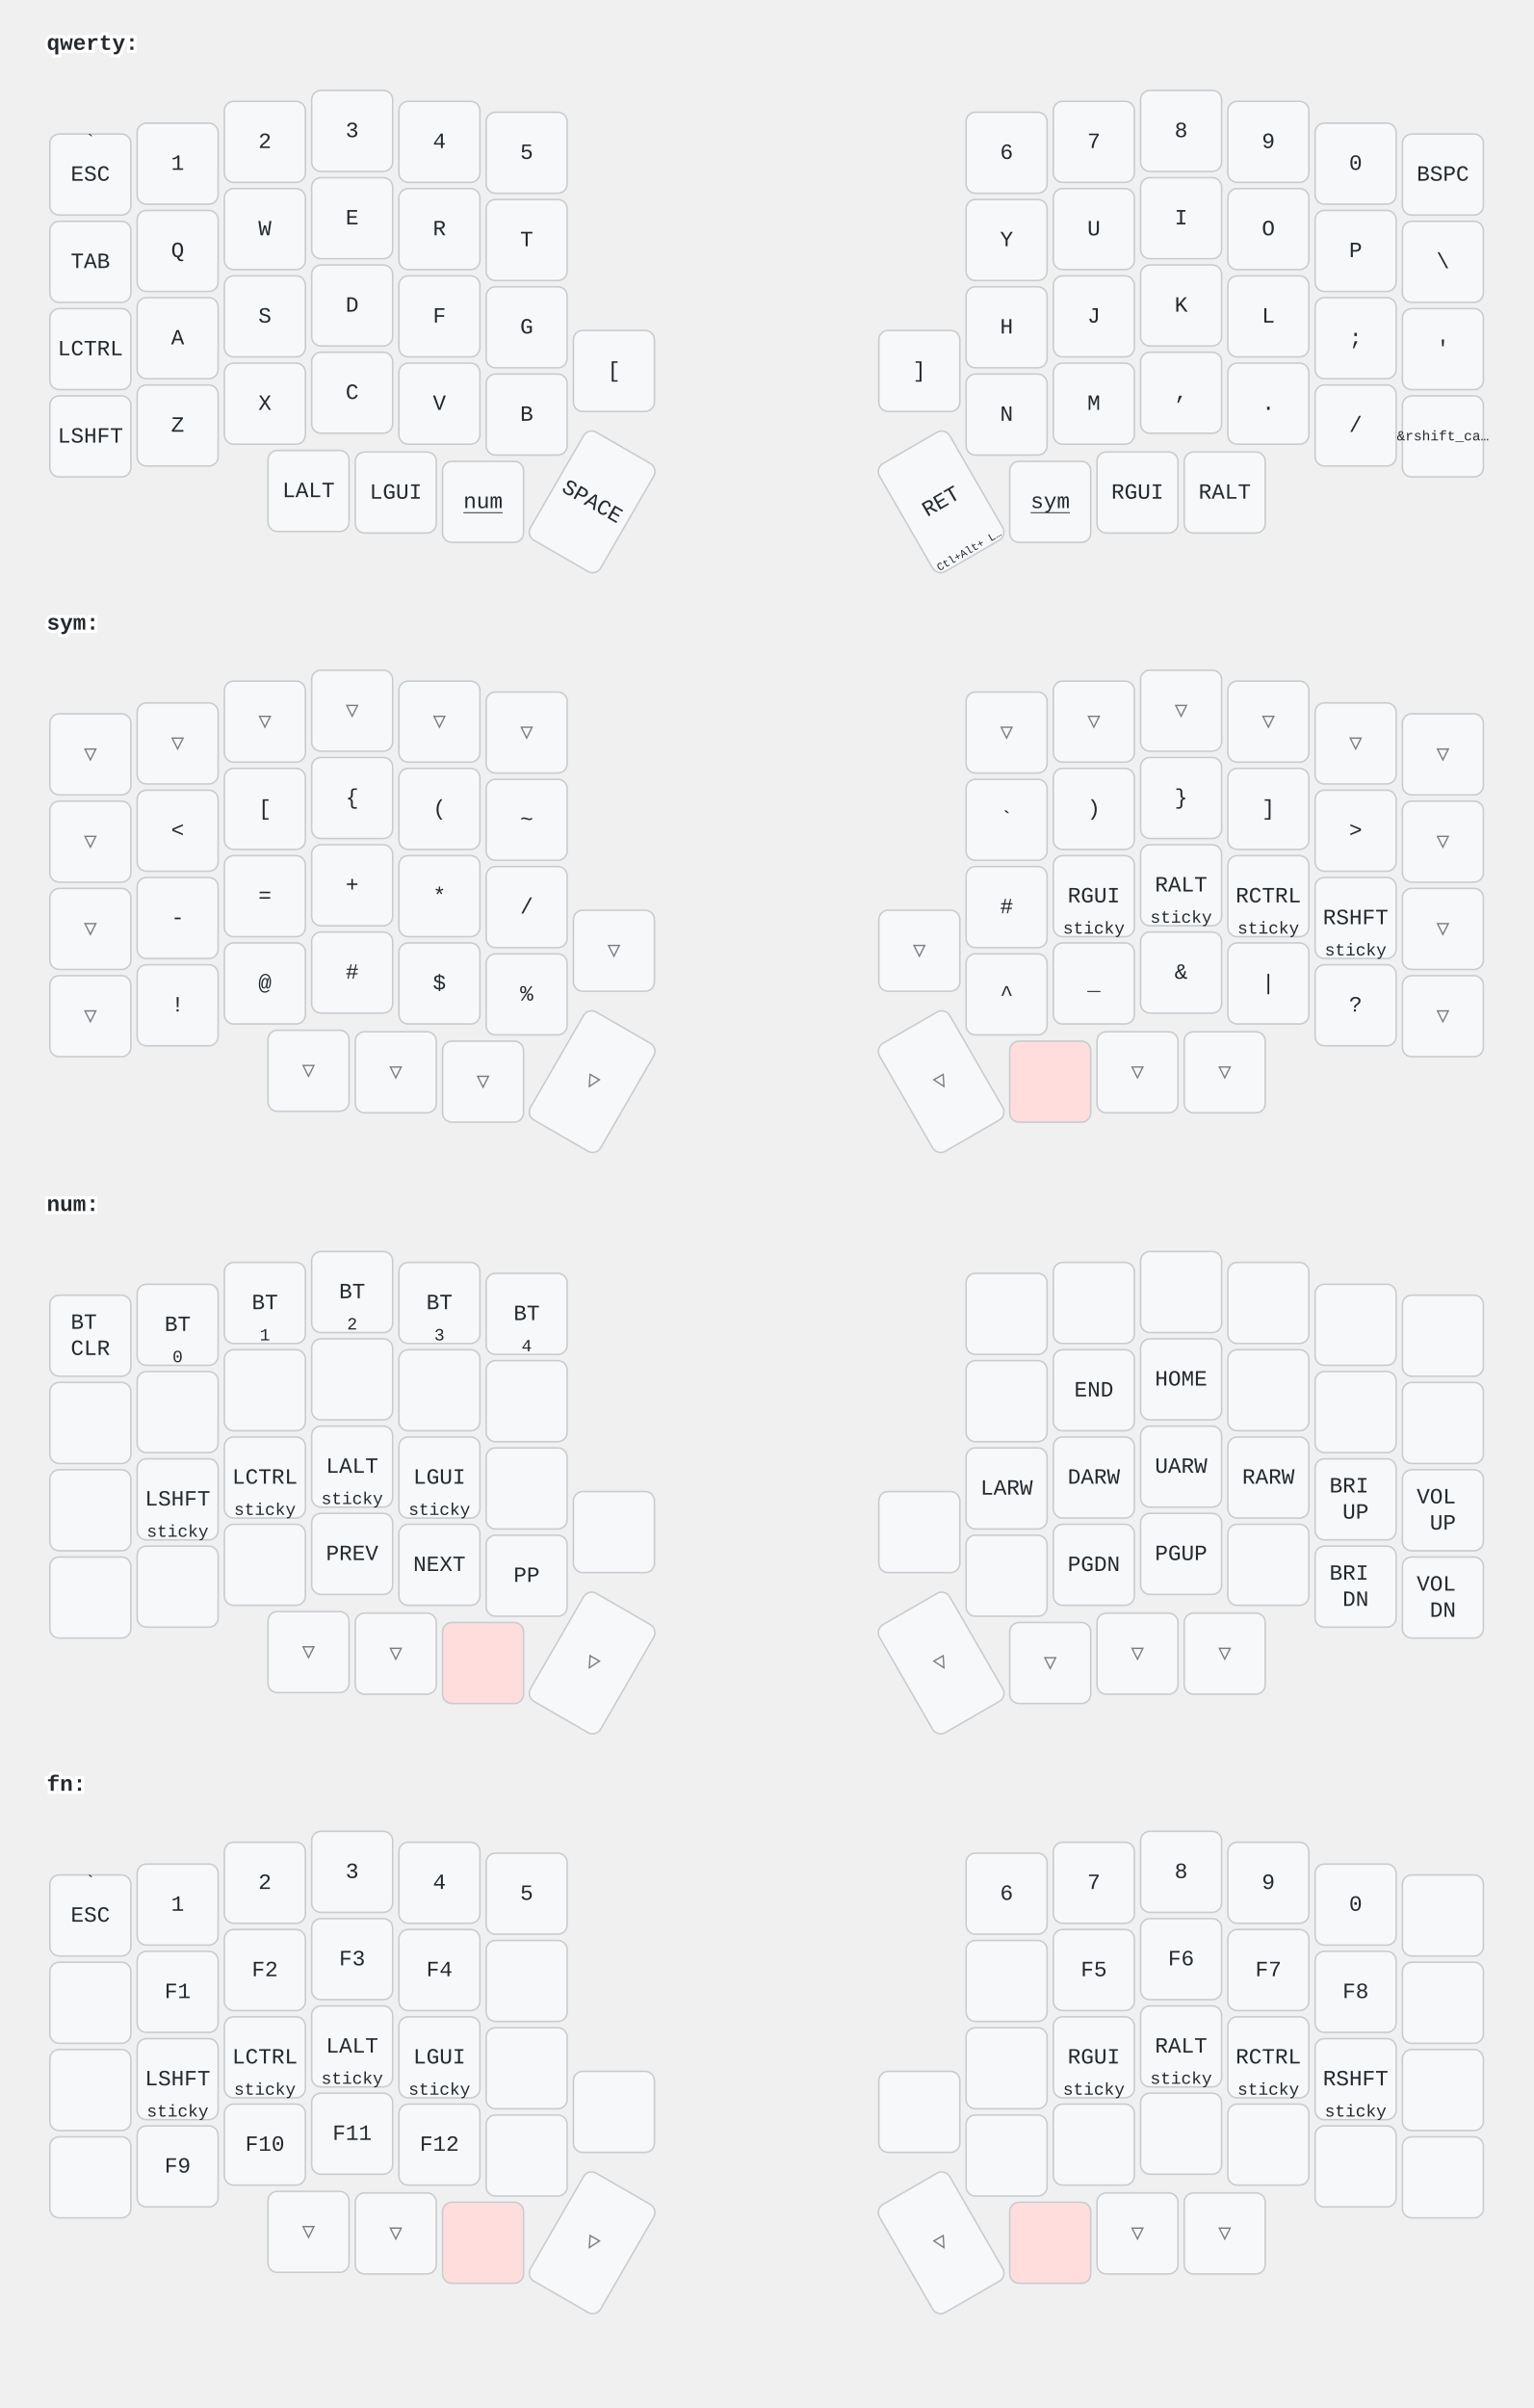
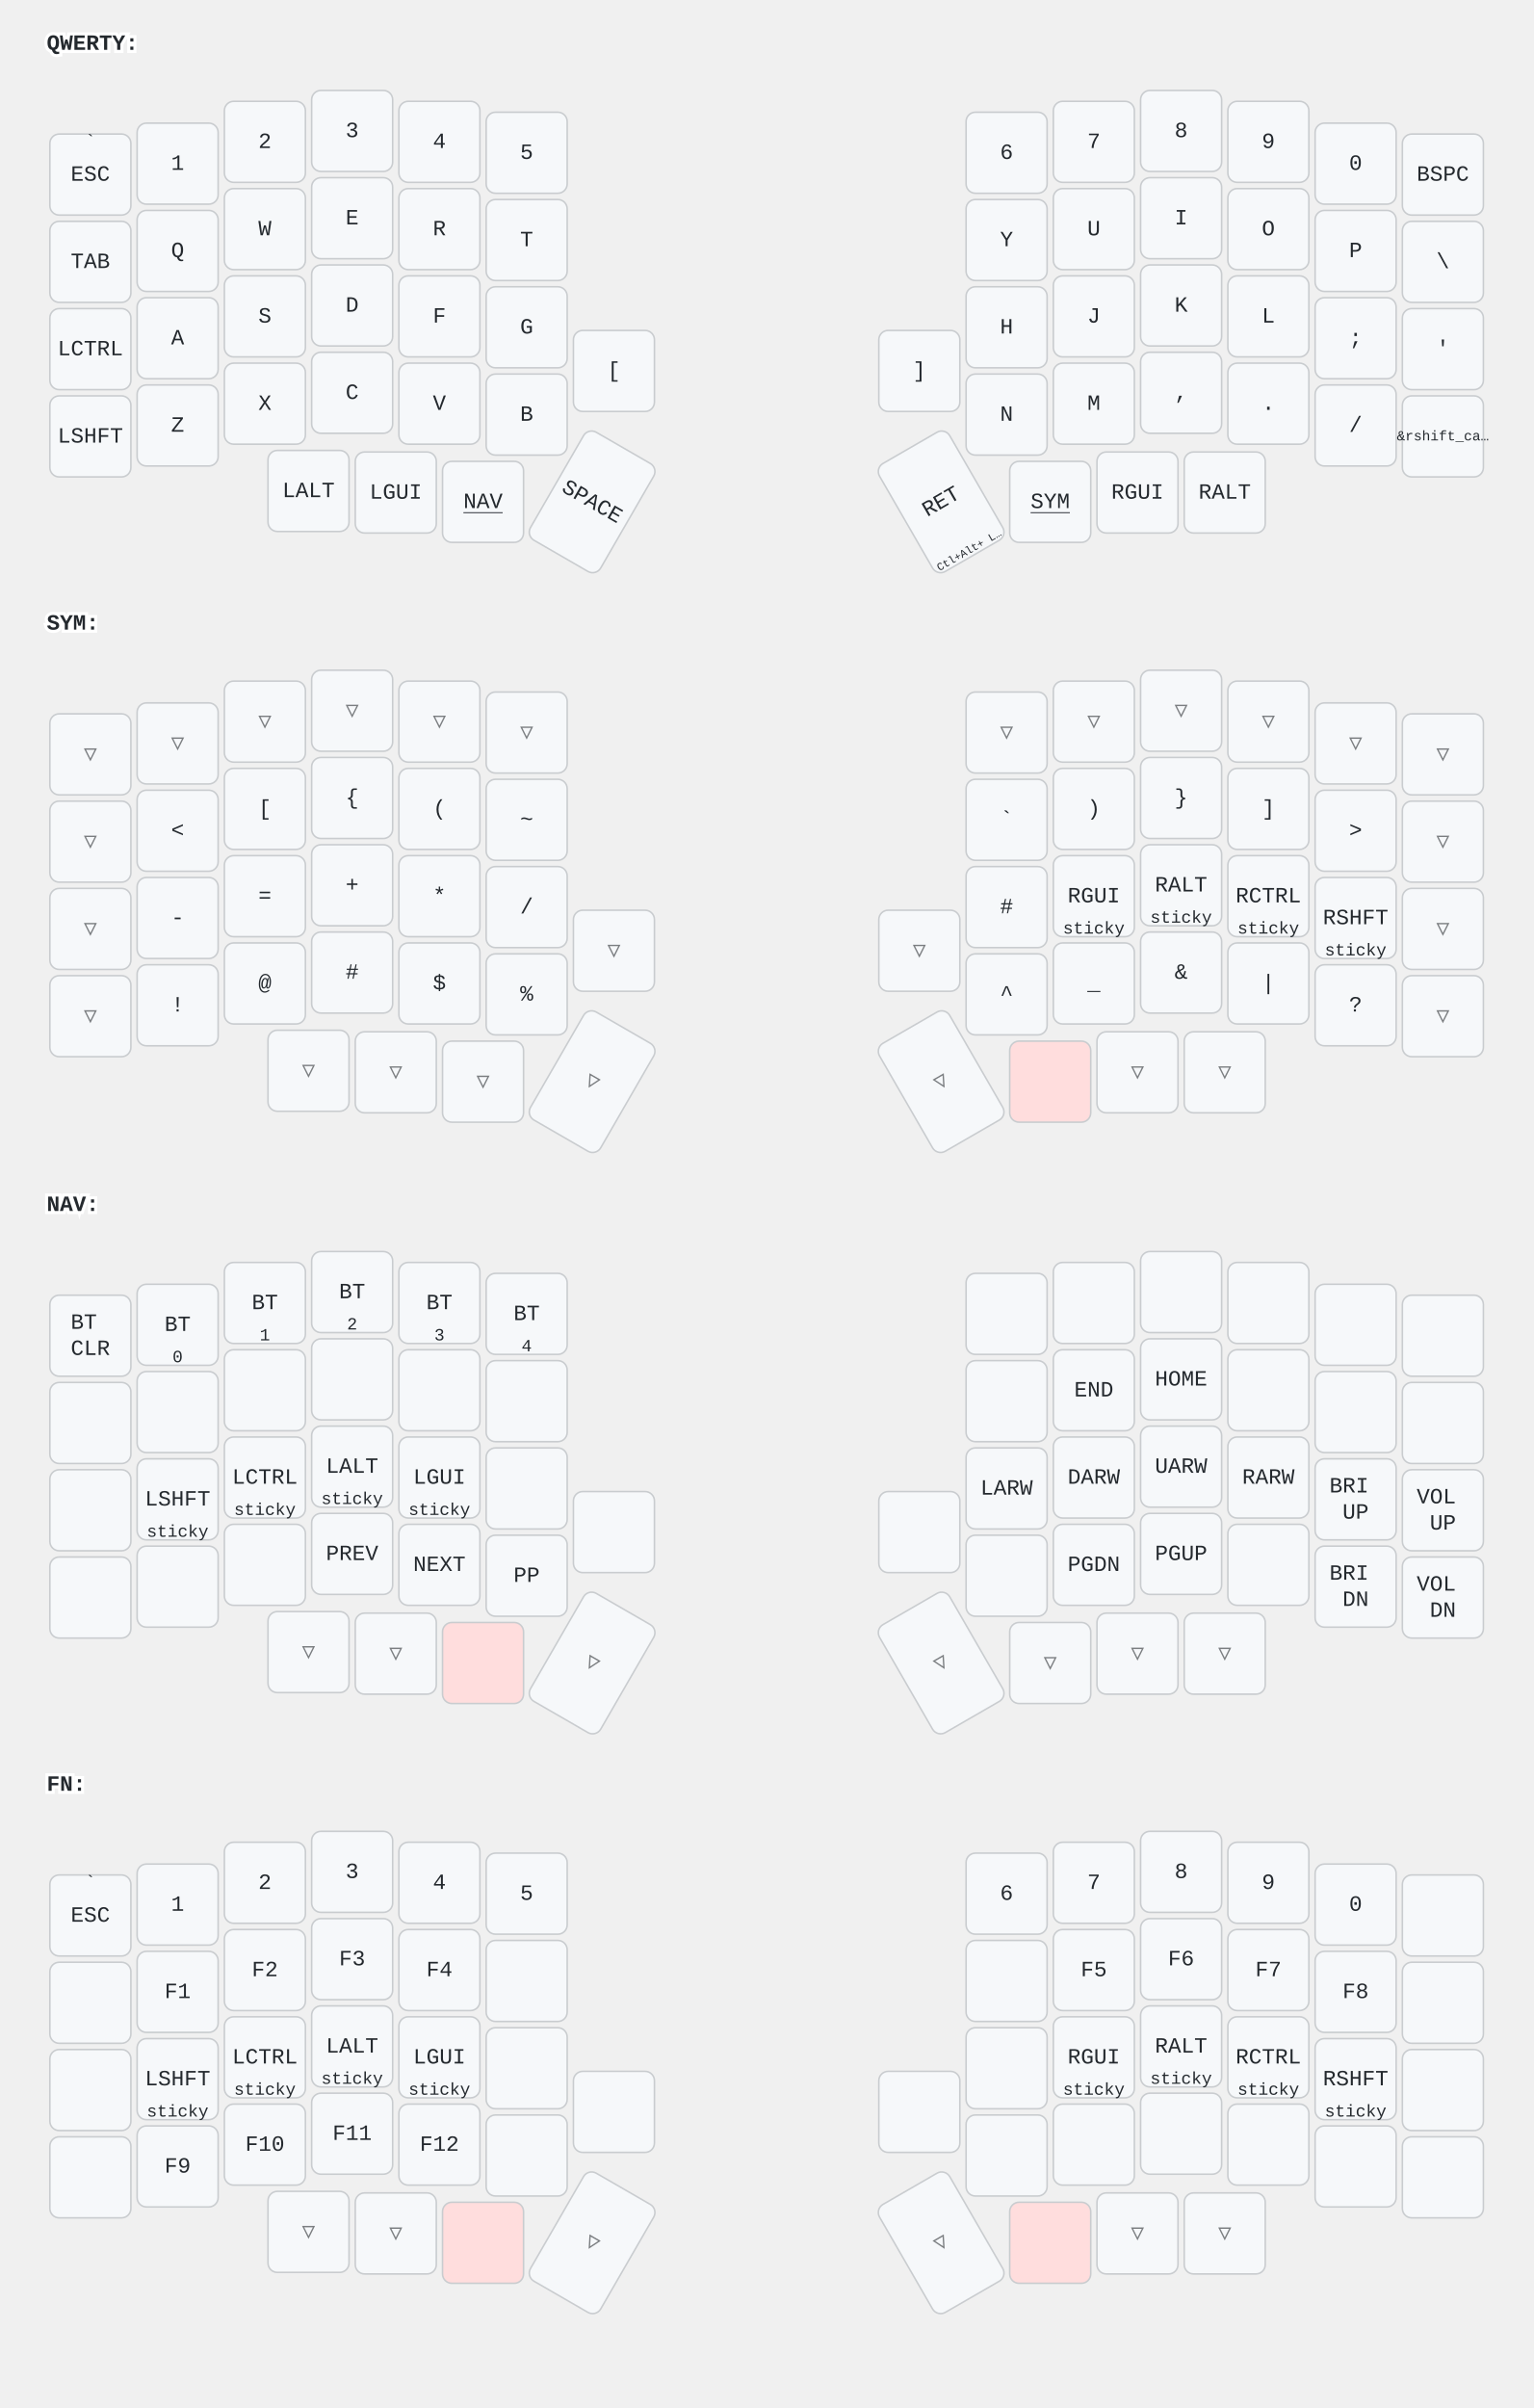
<svg xmlns="http://www.w3.org/2000/svg" width="984" height="1545" viewBox="0 0 984 1545" class="keymap">
  <style>/* inherit to force styles through use tags */
svg path {
    fill: inherit;
}

/* font and background color specifications */
svg.keymap {
    font-family: SFMono-Regular,Consolas,Liberation Mono,Menlo,monospace;
    font-size: 14px;
    font-kerning: normal;
    text-rendering: optimizeLegibility;
    fill: #24292e;
}

/* default key styling */
rect.key {
    fill: #f6f8fa;
}

rect.key, rect.combo {
    stroke: #c9cccf;
    stroke-width: 1;
}

/* default key side styling, only used is draw_key_sides is set */
rect.side {
    filter: brightness(90%);
}

/* color accent for combo boxes */
rect.combo, rect.combo-separate {
    fill: #cdf;
}

/* color accent for held keys */
rect.held, rect.combo.held {
    fill: #fdd;
}

/* color accent for ghost (optional) keys */
rect.ghost, rect.combo.ghost {
    stroke-dasharray: 4, 4;
    stroke-width: 2;
}

text {
    text-anchor: middle;
    dominant-baseline: middle;
}

/* styling for layer labels */
text.label {
    font-weight: bold;
    text-anchor: start;
    stroke: white;
    stroke-width: 4;
    paint-order: stroke;
}

/* styling for optional footer */
text.footer {
    text-anchor: end;
    dominant-baseline: auto;
    stroke: white;
    stroke-width: 4;
    paint-order: stroke;
}

/* styling for combo tap, and key hold/shifted label text */
text.combo, text.hold, text.shifted {
    font-size: 11px;
}

text.hold {
    text-anchor: middle;
    dominant-baseline: auto;
}

text.shifted {
    text-anchor: middle;
    dominant-baseline: hanging;
}

text.layer-activator {
    text-decoration: underline;
}

/* styling for hold/shifted label text in combo box */
text.combo.hold, text.combo.shifted {
    font-size: 8px;
}

/* lighter symbol for transparent keys */
text.trans {
    fill: #7b7e81;
}

/* styling for combo dendrons */
path.combo {
    stroke-width: 1;
    stroke: gray;
    fill: none;
}

/* Start Tabler Icons Cleanup */
/* cannot use height/width with glyphs */
.icon-tabler &gt; path {
    fill: inherit;
    stroke: inherit;
    stroke-width: 2;
}
/* hide tabler's default box */
.icon-tabler &gt; path[stroke="none"][fill="none"] {
    visibility: hidden;
}
/* End Tabler Icons Cleanup */
</style>
-   <g transform="translate(30, 0)" class="layer-qwerty">
-     <text x="0" y="28" class="label" id="qwerty">qwerty:</text>
+   <g transform="translate(30, 0)" class="layer-QWERTY">
+     <text x="0" y="28" class="label" id="QWERTY">QWERTY:</text>
    <g transform="translate(0, 56)">
      <g transform="translate(28, 56)" class="key keypos-0">
        <rect rx="6" ry="6" x="-26" y="-26" width="52" height="52" class="key" />
        <text x="0" y="0" class="key tap">ESC</text>
        <text x="0" y="-24" class="key shifted">`</text>
      </g>
      <g transform="translate(84, 49)" class="key keypos-1">
        <rect rx="6" ry="6" x="-26" y="-26" width="52" height="52" class="key" />
        <text x="0" y="0" class="key tap">1</text>
      </g>
      <g transform="translate(140, 35)" class="key keypos-2">
        <rect rx="6" ry="6" x="-26" y="-26" width="52" height="52" class="key" />
        <text x="0" y="0" class="key tap">2</text>
      </g>
      <g transform="translate(196, 28)" class="key keypos-3">
        <rect rx="6" ry="6" x="-26" y="-26" width="52" height="52" class="key" />
        <text x="0" y="0" class="key tap">3</text>
      </g>
      <g transform="translate(252, 35)" class="key keypos-4">
        <rect rx="6" ry="6" x="-26" y="-26" width="52" height="52" class="key" />
        <text x="0" y="0" class="key tap">4</text>
      </g>
      <g transform="translate(308, 42)" class="key keypos-5">
        <rect rx="6" ry="6" x="-26" y="-26" width="52" height="52" class="key" />
        <text x="0" y="0" class="key tap">5</text>
      </g>
      <g transform="translate(616, 42)" class="key keypos-6">
        <rect rx="6" ry="6" x="-26" y="-26" width="52" height="52" class="key" />
        <text x="0" y="0" class="key tap">6</text>
      </g>
      <g transform="translate(672, 35)" class="key keypos-7">
        <rect rx="6" ry="6" x="-26" y="-26" width="52" height="52" class="key" />
        <text x="0" y="0" class="key tap">7</text>
      </g>
      <g transform="translate(728, 28)" class="key keypos-8">
        <rect rx="6" ry="6" x="-26" y="-26" width="52" height="52" class="key" />
        <text x="0" y="0" class="key tap">8</text>
      </g>
      <g transform="translate(784, 35)" class="key keypos-9">
        <rect rx="6" ry="6" x="-26" y="-26" width="52" height="52" class="key" />
        <text x="0" y="0" class="key tap">9</text>
      </g>
      <g transform="translate(840, 49)" class="key keypos-10">
        <rect rx="6" ry="6" x="-26" y="-26" width="52" height="52" class="key" />
        <text x="0" y="0" class="key tap">0</text>
      </g>
      <g transform="translate(896, 56)" class="key keypos-11">
        <rect rx="6" ry="6" x="-26" y="-26" width="52" height="52" class="key" />
        <text x="0" y="0" class="key tap">BSPC</text>
      </g>
      <g transform="translate(28, 112)" class="key keypos-12">
        <rect rx="6" ry="6" x="-26" y="-26" width="52" height="52" class="key" />
        <text x="0" y="0" class="key tap">TAB</text>
      </g>
      <g transform="translate(84, 105)" class="key keypos-13">
        <rect rx="6" ry="6" x="-26" y="-26" width="52" height="52" class="key" />
        <text x="0" y="0" class="key tap">Q</text>
      </g>
      <g transform="translate(140, 91)" class="key keypos-14">
        <rect rx="6" ry="6" x="-26" y="-26" width="52" height="52" class="key" />
        <text x="0" y="0" class="key tap">W</text>
      </g>
      <g transform="translate(196, 84)" class="key keypos-15">
        <rect rx="6" ry="6" x="-26" y="-26" width="52" height="52" class="key" />
        <text x="0" y="0" class="key tap">E</text>
      </g>
      <g transform="translate(252, 91)" class="key keypos-16">
        <rect rx="6" ry="6" x="-26" y="-26" width="52" height="52" class="key" />
        <text x="0" y="0" class="key tap">R</text>
      </g>
      <g transform="translate(308, 98)" class="key keypos-17">
        <rect rx="6" ry="6" x="-26" y="-26" width="52" height="52" class="key" />
        <text x="0" y="0" class="key tap">T</text>
      </g>
      <g transform="translate(616, 98)" class="key keypos-18">
        <rect rx="6" ry="6" x="-26" y="-26" width="52" height="52" class="key" />
        <text x="0" y="0" class="key tap">Y</text>
      </g>
      <g transform="translate(672, 91)" class="key keypos-19">
        <rect rx="6" ry="6" x="-26" y="-26" width="52" height="52" class="key" />
        <text x="0" y="0" class="key tap">U</text>
      </g>
      <g transform="translate(728, 84)" class="key keypos-20">
        <rect rx="6" ry="6" x="-26" y="-26" width="52" height="52" class="key" />
        <text x="0" y="0" class="key tap">I</text>
      </g>
      <g transform="translate(784, 91)" class="key keypos-21">
        <rect rx="6" ry="6" x="-26" y="-26" width="52" height="52" class="key" />
        <text x="0" y="0" class="key tap">O</text>
      </g>
      <g transform="translate(840, 105)" class="key keypos-22">
        <rect rx="6" ry="6" x="-26" y="-26" width="52" height="52" class="key" />
        <text x="0" y="0" class="key tap">P</text>
      </g>
      <g transform="translate(896, 112)" class="key keypos-23">
        <rect rx="6" ry="6" x="-26" y="-26" width="52" height="52" class="key" />
        <text x="0" y="0" class="key tap">\</text>
      </g>
      <g transform="translate(28, 168)" class="key keypos-24">
        <rect rx="6" ry="6" x="-26" y="-26" width="52" height="52" class="key" />
        <text x="0" y="0" class="key tap">LCTRL</text>
      </g>
      <g transform="translate(84, 161)" class="key keypos-25">
        <rect rx="6" ry="6" x="-26" y="-26" width="52" height="52" class="key" />
        <text x="0" y="0" class="key tap">A</text>
      </g>
      <g transform="translate(140, 147)" class="key keypos-26">
        <rect rx="6" ry="6" x="-26" y="-26" width="52" height="52" class="key" />
        <text x="0" y="0" class="key tap">S</text>
      </g>
      <g transform="translate(196, 140)" class="key keypos-27">
        <rect rx="6" ry="6" x="-26" y="-26" width="52" height="52" class="key" />
        <text x="0" y="0" class="key tap">D</text>
      </g>
      <g transform="translate(252, 147)" class="key keypos-28">
        <rect rx="6" ry="6" x="-26" y="-26" width="52" height="52" class="key" />
        <text x="0" y="0" class="key tap">F</text>
      </g>
      <g transform="translate(308, 154)" class="key keypos-29">
        <rect rx="6" ry="6" x="-26" y="-26" width="52" height="52" class="key" />
        <text x="0" y="0" class="key tap">G</text>
      </g>
      <g transform="translate(616, 154)" class="key keypos-30">
        <rect rx="6" ry="6" x="-26" y="-26" width="52" height="52" class="key" />
        <text x="0" y="0" class="key tap">H</text>
      </g>
      <g transform="translate(672, 147)" class="key keypos-31">
        <rect rx="6" ry="6" x="-26" y="-26" width="52" height="52" class="key" />
        <text x="0" y="0" class="key tap">J</text>
      </g>
      <g transform="translate(728, 140)" class="key keypos-32">
        <rect rx="6" ry="6" x="-26" y="-26" width="52" height="52" class="key" />
        <text x="0" y="0" class="key tap">K</text>
      </g>
      <g transform="translate(784, 147)" class="key keypos-33">
        <rect rx="6" ry="6" x="-26" y="-26" width="52" height="52" class="key" />
        <text x="0" y="0" class="key tap">L</text>
      </g>
      <g transform="translate(840, 161)" class="key keypos-34">
        <rect rx="6" ry="6" x="-26" y="-26" width="52" height="52" class="key" />
        <text x="0" y="0" class="key tap">;</text>
      </g>
      <g transform="translate(896, 168)" class="key keypos-35">
        <rect rx="6" ry="6" x="-26" y="-26" width="52" height="52" class="key" />
        <text x="0" y="0" class="key tap">'</text>
      </g>
      <g transform="translate(28, 224)" class="key keypos-36">
        <rect rx="6" ry="6" x="-26" y="-26" width="52" height="52" class="key" />
        <text x="0" y="0" class="key tap">LSHFT</text>
      </g>
      <g transform="translate(84, 217)" class="key keypos-37">
        <rect rx="6" ry="6" x="-26" y="-26" width="52" height="52" class="key" />
        <text x="0" y="0" class="key tap">Z</text>
      </g>
      <g transform="translate(140, 203)" class="key keypos-38">
        <rect rx="6" ry="6" x="-26" y="-26" width="52" height="52" class="key" />
        <text x="0" y="0" class="key tap">X</text>
      </g>
      <g transform="translate(196, 196)" class="key keypos-39">
        <rect rx="6" ry="6" x="-26" y="-26" width="52" height="52" class="key" />
        <text x="0" y="0" class="key tap">C</text>
      </g>
      <g transform="translate(252, 203)" class="key keypos-40">
        <rect rx="6" ry="6" x="-26" y="-26" width="52" height="52" class="key" />
        <text x="0" y="0" class="key tap">V</text>
      </g>
      <g transform="translate(308, 210)" class="key keypos-41">
        <rect rx="6" ry="6" x="-26" y="-26" width="52" height="52" class="key" />
        <text x="0" y="0" class="key tap">B</text>
      </g>
      <g transform="translate(364, 182)" class="key keypos-42">
        <rect rx="6" ry="6" x="-26" y="-26" width="52" height="52" class="key" />
        <text x="0" y="0" class="key tap">[</text>
      </g>
      <g transform="translate(560, 182)" class="key keypos-43">
        <rect rx="6" ry="6" x="-26" y="-26" width="52" height="52" class="key" />
        <text x="0" y="0" class="key tap">]</text>
      </g>
      <g transform="translate(616, 210)" class="key keypos-44">
        <rect rx="6" ry="6" x="-26" y="-26" width="52" height="52" class="key" />
        <text x="0" y="0" class="key tap">N</text>
      </g>
      <g transform="translate(672, 203)" class="key keypos-45">
        <rect rx="6" ry="6" x="-26" y="-26" width="52" height="52" class="key" />
        <text x="0" y="0" class="key tap">M</text>
      </g>
      <g transform="translate(728, 196)" class="key keypos-46">
        <rect rx="6" ry="6" x="-26" y="-26" width="52" height="52" class="key" />
        <text x="0" y="0" class="key tap">,</text>
      </g>
      <g transform="translate(784, 203)" class="key keypos-47">
        <rect rx="6" ry="6" x="-26" y="-26" width="52" height="52" class="key" />
        <text x="0" y="0" class="key tap">.</text>
      </g>
      <g transform="translate(840, 217)" class="key keypos-48">
        <rect rx="6" ry="6" x="-26" y="-26" width="52" height="52" class="key" />
        <text x="0" y="0" class="key tap">/</text>
      </g>
      <g transform="translate(896, 224)" class="key keypos-49">
        <rect rx="6" ry="6" x="-26" y="-26" width="52" height="52" class="key" />
        <text x="0" y="0" class="key tap">
          <tspan style="font-size: 64%">&amp;rshift_ca…</tspan>
        </text>
      </g>
      <g transform="translate(168, 259)" class="key keypos-50">
        <rect rx="6" ry="6" x="-26" y="-26" width="52" height="52" class="key" />
        <text x="0" y="0" class="key tap">LALT</text>
      </g>
      <g transform="translate(224, 260)" class="key keypos-51">
        <rect rx="6" ry="6" x="-26" y="-26" width="52" height="52" class="key" />
        <text x="0" y="0" class="key tap">LGUI</text>
      </g>
      <g transform="translate(280, 266)" class="key keypos-52">
        <rect rx="6" ry="6" x="-26" y="-26" width="52" height="52" class="key" />
-         <a href="#num">
-           <text x="0" y="0" class="key tap layer-activator">num</text>
+         <a href="#NAV">
+           <text x="0" y="0" class="key tap layer-activator">NAV</text>
        </a>
      </g>
      <g transform="translate(350, 266) rotate(30.0)" class="key keypos-53">
        <rect rx="6" ry="6" x="-26" y="-40" width="52" height="80" class="key" />
        <text x="0" y="0" class="key tap">SPACE</text>
      </g>
      <g transform="translate(574, 266) rotate(-30.0)" class="key keypos-54">
        <rect rx="6" ry="6" x="-26" y="-40" width="52" height="80" class="key" />
        <text x="0" y="0" class="key tap">RET</text>
        <text x="0" y="38" class="key hold">
          <tspan style="font-size: 64%">Ctl+Alt+ L…</tspan>
        </text>
      </g>
      <g transform="translate(644, 266)" class="key keypos-55">
        <rect rx="6" ry="6" x="-26" y="-26" width="52" height="52" class="key" />
-         <a href="#sym">
-           <text x="0" y="0" class="key tap layer-activator">sym</text>
+         <a href="#SYM">
+           <text x="0" y="0" class="key tap layer-activator">SYM</text>
        </a>
      </g>
      <g transform="translate(700, 260)" class="key keypos-56">
        <rect rx="6" ry="6" x="-26" y="-26" width="52" height="52" class="key" />
        <text x="0" y="0" class="key tap">RGUI</text>
      </g>
      <g transform="translate(756, 260)" class="key keypos-57">
        <rect rx="6" ry="6" x="-26" y="-26" width="52" height="52" class="key" />
        <text x="0" y="0" class="key tap">RALT</text>
      </g>
    </g>
  </g>
-   <g transform="translate(30, 372)" class="layer-sym">
-     <text x="0" y="28" class="label" id="sym">sym:</text>
+   <g transform="translate(30, 372)" class="layer-SYM">
+     <text x="0" y="28" class="label" id="SYM">SYM:</text>
    <g transform="translate(0, 56)">
      <g transform="translate(28, 56)" class="key trans keypos-0">
        <rect rx="6" ry="6" x="-26" y="-26" width="52" height="52" class="key trans" />
        <text x="0" y="0" class="key trans tap">▽</text>
      </g>
      <g transform="translate(84, 49)" class="key trans keypos-1">
        <rect rx="6" ry="6" x="-26" y="-26" width="52" height="52" class="key trans" />
        <text x="0" y="0" class="key trans tap">▽</text>
      </g>
      <g transform="translate(140, 35)" class="key trans keypos-2">
        <rect rx="6" ry="6" x="-26" y="-26" width="52" height="52" class="key trans" />
        <text x="0" y="0" class="key trans tap">▽</text>
      </g>
      <g transform="translate(196, 28)" class="key trans keypos-3">
        <rect rx="6" ry="6" x="-26" y="-26" width="52" height="52" class="key trans" />
        <text x="0" y="0" class="key trans tap">▽</text>
      </g>
      <g transform="translate(252, 35)" class="key trans keypos-4">
        <rect rx="6" ry="6" x="-26" y="-26" width="52" height="52" class="key trans" />
        <text x="0" y="0" class="key trans tap">▽</text>
      </g>
      <g transform="translate(308, 42)" class="key trans keypos-5">
        <rect rx="6" ry="6" x="-26" y="-26" width="52" height="52" class="key trans" />
        <text x="0" y="0" class="key trans tap">▽</text>
      </g>
      <g transform="translate(616, 42)" class="key trans keypos-6">
        <rect rx="6" ry="6" x="-26" y="-26" width="52" height="52" class="key trans" />
        <text x="0" y="0" class="key trans tap">▽</text>
      </g>
      <g transform="translate(672, 35)" class="key trans keypos-7">
        <rect rx="6" ry="6" x="-26" y="-26" width="52" height="52" class="key trans" />
        <text x="0" y="0" class="key trans tap">▽</text>
      </g>
      <g transform="translate(728, 28)" class="key trans keypos-8">
        <rect rx="6" ry="6" x="-26" y="-26" width="52" height="52" class="key trans" />
        <text x="0" y="0" class="key trans tap">▽</text>
      </g>
      <g transform="translate(784, 35)" class="key trans keypos-9">
        <rect rx="6" ry="6" x="-26" y="-26" width="52" height="52" class="key trans" />
        <text x="0" y="0" class="key trans tap">▽</text>
      </g>
      <g transform="translate(840, 49)" class="key trans keypos-10">
        <rect rx="6" ry="6" x="-26" y="-26" width="52" height="52" class="key trans" />
        <text x="0" y="0" class="key trans tap">▽</text>
      </g>
      <g transform="translate(896, 56)" class="key trans keypos-11">
        <rect rx="6" ry="6" x="-26" y="-26" width="52" height="52" class="key trans" />
        <text x="0" y="0" class="key trans tap">▽</text>
      </g>
      <g transform="translate(28, 112)" class="key trans keypos-12">
        <rect rx="6" ry="6" x="-26" y="-26" width="52" height="52" class="key trans" />
        <text x="0" y="0" class="key trans tap">▽</text>
      </g>
      <g transform="translate(84, 105)" class="key keypos-13">
        <rect rx="6" ry="6" x="-26" y="-26" width="52" height="52" class="key" />
        <text x="0" y="0" class="key tap">&lt;</text>
      </g>
      <g transform="translate(140, 91)" class="key keypos-14">
        <rect rx="6" ry="6" x="-26" y="-26" width="52" height="52" class="key" />
        <text x="0" y="0" class="key tap">[</text>
      </g>
      <g transform="translate(196, 84)" class="key keypos-15">
        <rect rx="6" ry="6" x="-26" y="-26" width="52" height="52" class="key" />
        <text x="0" y="0" class="key tap">{</text>
      </g>
      <g transform="translate(252, 91)" class="key keypos-16">
        <rect rx="6" ry="6" x="-26" y="-26" width="52" height="52" class="key" />
        <text x="0" y="0" class="key tap">(</text>
      </g>
      <g transform="translate(308, 98)" class="key keypos-17">
        <rect rx="6" ry="6" x="-26" y="-26" width="52" height="52" class="key" />
        <text x="0" y="0" class="key tap">~</text>
      </g>
      <g transform="translate(616, 98)" class="key keypos-18">
        <rect rx="6" ry="6" x="-26" y="-26" width="52" height="52" class="key" />
        <text x="0" y="0" class="key tap">`</text>
      </g>
      <g transform="translate(672, 91)" class="key keypos-19">
        <rect rx="6" ry="6" x="-26" y="-26" width="52" height="52" class="key" />
        <text x="0" y="0" class="key tap">)</text>
      </g>
      <g transform="translate(728, 84)" class="key keypos-20">
        <rect rx="6" ry="6" x="-26" y="-26" width="52" height="52" class="key" />
        <text x="0" y="0" class="key tap">}</text>
      </g>
      <g transform="translate(784, 91)" class="key keypos-21">
        <rect rx="6" ry="6" x="-26" y="-26" width="52" height="52" class="key" />
        <text x="0" y="0" class="key tap">]</text>
      </g>
      <g transform="translate(840, 105)" class="key keypos-22">
        <rect rx="6" ry="6" x="-26" y="-26" width="52" height="52" class="key" />
        <text x="0" y="0" class="key tap">&gt;</text>
      </g>
      <g transform="translate(896, 112)" class="key trans keypos-23">
        <rect rx="6" ry="6" x="-26" y="-26" width="52" height="52" class="key trans" />
        <text x="0" y="0" class="key trans tap">▽</text>
      </g>
      <g transform="translate(28, 168)" class="key trans keypos-24">
        <rect rx="6" ry="6" x="-26" y="-26" width="52" height="52" class="key trans" />
        <text x="0" y="0" class="key trans tap">▽</text>
      </g>
      <g transform="translate(84, 161)" class="key keypos-25">
        <rect rx="6" ry="6" x="-26" y="-26" width="52" height="52" class="key" />
        <text x="0" y="0" class="key tap">-</text>
      </g>
      <g transform="translate(140, 147)" class="key keypos-26">
        <rect rx="6" ry="6" x="-26" y="-26" width="52" height="52" class="key" />
        <text x="0" y="0" class="key tap">=</text>
      </g>
      <g transform="translate(196, 140)" class="key keypos-27">
        <rect rx="6" ry="6" x="-26" y="-26" width="52" height="52" class="key" />
        <text x="0" y="0" class="key tap">+</text>
      </g>
      <g transform="translate(252, 147)" class="key keypos-28">
        <rect rx="6" ry="6" x="-26" y="-26" width="52" height="52" class="key" />
        <text x="0" y="0" class="key tap">*</text>
      </g>
      <g transform="translate(308, 154)" class="key keypos-29">
        <rect rx="6" ry="6" x="-26" y="-26" width="52" height="52" class="key" />
        <text x="0" y="0" class="key tap">/</text>
      </g>
      <g transform="translate(616, 154)" class="key keypos-30">
        <rect rx="6" ry="6" x="-26" y="-26" width="52" height="52" class="key" />
        <text x="0" y="0" class="key tap">#</text>
      </g>
      <g transform="translate(672, 147)" class="key keypos-31">
        <rect rx="6" ry="6" x="-26" y="-26" width="52" height="52" class="key" />
        <text x="0" y="0" class="key tap">RGUI</text>
        <text x="0" y="24" class="key hold">sticky</text>
      </g>
      <g transform="translate(728, 140)" class="key keypos-32">
        <rect rx="6" ry="6" x="-26" y="-26" width="52" height="52" class="key" />
        <text x="0" y="0" class="key tap">RALT</text>
        <text x="0" y="24" class="key hold">sticky</text>
      </g>
      <g transform="translate(784, 147)" class="key keypos-33">
        <rect rx="6" ry="6" x="-26" y="-26" width="52" height="52" class="key" />
        <text x="0" y="0" class="key tap">RCTRL</text>
        <text x="0" y="24" class="key hold">sticky</text>
      </g>
      <g transform="translate(840, 161)" class="key keypos-34">
        <rect rx="6" ry="6" x="-26" y="-26" width="52" height="52" class="key" />
        <text x="0" y="0" class="key tap">RSHFT</text>
        <text x="0" y="24" class="key hold">sticky</text>
      </g>
      <g transform="translate(896, 168)" class="key trans keypos-35">
        <rect rx="6" ry="6" x="-26" y="-26" width="52" height="52" class="key trans" />
        <text x="0" y="0" class="key trans tap">▽</text>
      </g>
      <g transform="translate(28, 224)" class="key trans keypos-36">
        <rect rx="6" ry="6" x="-26" y="-26" width="52" height="52" class="key trans" />
        <text x="0" y="0" class="key trans tap">▽</text>
      </g>
      <g transform="translate(84, 217)" class="key keypos-37">
        <rect rx="6" ry="6" x="-26" y="-26" width="52" height="52" class="key" />
        <text x="0" y="0" class="key tap">!</text>
      </g>
      <g transform="translate(140, 203)" class="key keypos-38">
        <rect rx="6" ry="6" x="-26" y="-26" width="52" height="52" class="key" />
        <text x="0" y="0" class="key tap">@</text>
      </g>
      <g transform="translate(196, 196)" class="key keypos-39">
        <rect rx="6" ry="6" x="-26" y="-26" width="52" height="52" class="key" />
        <text x="0" y="0" class="key tap">#</text>
      </g>
      <g transform="translate(252, 203)" class="key keypos-40">
        <rect rx="6" ry="6" x="-26" y="-26" width="52" height="52" class="key" />
        <text x="0" y="0" class="key tap">$</text>
      </g>
      <g transform="translate(308, 210)" class="key keypos-41">
        <rect rx="6" ry="6" x="-26" y="-26" width="52" height="52" class="key" />
        <text x="0" y="0" class="key tap">%</text>
      </g>
      <g transform="translate(364, 182)" class="key trans keypos-42">
        <rect rx="6" ry="6" x="-26" y="-26" width="52" height="52" class="key trans" />
        <text x="0" y="0" class="key trans tap">▽</text>
      </g>
      <g transform="translate(560, 182)" class="key trans keypos-43">
        <rect rx="6" ry="6" x="-26" y="-26" width="52" height="52" class="key trans" />
        <text x="0" y="0" class="key trans tap">▽</text>
      </g>
      <g transform="translate(616, 210)" class="key keypos-44">
        <rect rx="6" ry="6" x="-26" y="-26" width="52" height="52" class="key" />
        <text x="0" y="0" class="key tap">^</text>
      </g>
      <g transform="translate(672, 203)" class="key keypos-45">
        <rect rx="6" ry="6" x="-26" y="-26" width="52" height="52" class="key" />
        <text x="0" y="0" class="key tap">_</text>
      </g>
      <g transform="translate(728, 196)" class="key keypos-46">
        <rect rx="6" ry="6" x="-26" y="-26" width="52" height="52" class="key" />
        <text x="0" y="0" class="key tap">&amp;</text>
      </g>
      <g transform="translate(784, 203)" class="key keypos-47">
        <rect rx="6" ry="6" x="-26" y="-26" width="52" height="52" class="key" />
        <text x="0" y="0" class="key tap">|</text>
      </g>
      <g transform="translate(840, 217)" class="key keypos-48">
        <rect rx="6" ry="6" x="-26" y="-26" width="52" height="52" class="key" />
        <text x="0" y="0" class="key tap">?</text>
      </g>
      <g transform="translate(896, 224)" class="key trans keypos-49">
        <rect rx="6" ry="6" x="-26" y="-26" width="52" height="52" class="key trans" />
        <text x="0" y="0" class="key trans tap">▽</text>
      </g>
      <g transform="translate(168, 259)" class="key trans keypos-50">
        <rect rx="6" ry="6" x="-26" y="-26" width="52" height="52" class="key trans" />
        <text x="0" y="0" class="key trans tap">▽</text>
      </g>
      <g transform="translate(224, 260)" class="key trans keypos-51">
        <rect rx="6" ry="6" x="-26" y="-26" width="52" height="52" class="key trans" />
        <text x="0" y="0" class="key trans tap">▽</text>
      </g>
      <g transform="translate(280, 266)" class="key trans keypos-52">
        <rect rx="6" ry="6" x="-26" y="-26" width="52" height="52" class="key trans" />
        <text x="0" y="0" class="key trans tap">▽</text>
      </g>
      <g transform="translate(350, 266) rotate(30.0)" class="key trans keypos-53">
        <rect rx="6" ry="6" x="-26" y="-40" width="52" height="80" class="key trans" />
        <text x="0" y="0" class="key trans tap">▽</text>
      </g>
      <g transform="translate(574, 266) rotate(-30.0)" class="key trans keypos-54">
        <rect rx="6" ry="6" x="-26" y="-40" width="52" height="80" class="key trans" />
        <text x="0" y="0" class="key trans tap">▽</text>
      </g>
      <g transform="translate(644, 266)" class="key held keypos-55">
        <rect rx="6" ry="6" x="-26" y="-26" width="52" height="52" class="key held" />
      </g>
      <g transform="translate(700, 260)" class="key trans keypos-56">
        <rect rx="6" ry="6" x="-26" y="-26" width="52" height="52" class="key trans" />
        <text x="0" y="0" class="key trans tap">▽</text>
      </g>
      <g transform="translate(756, 260)" class="key trans keypos-57">
        <rect rx="6" ry="6" x="-26" y="-26" width="52" height="52" class="key trans" />
        <text x="0" y="0" class="key trans tap">▽</text>
      </g>
    </g>
  </g>
-   <g transform="translate(30, 745)" class="layer-num">
-     <text x="0" y="28" class="label" id="num">num:</text>
+   <g transform="translate(30, 745)" class="layer-NAV">
+     <text x="0" y="28" class="label" id="NAV">NAV:</text>
    <g transform="translate(0, 56)">
      <g transform="translate(28, 56)" class="key keypos-0">
        <rect rx="6" ry="6" x="-26" y="-26" width="52" height="52" class="key" />
        <text x="0" y="0" class="key tap">
          <tspan x="0" dy="-0.6em">BT</tspan>
          <tspan x="0" dy="1.2em">CLR</tspan>
        </text>
      </g>
      <g transform="translate(84, 49)" class="key keypos-1">
        <rect rx="6" ry="6" x="-26" y="-26" width="52" height="52" class="key" />
        <text x="0" y="0" class="key tap">BT</text>
        <text x="0" y="24" class="key hold">0</text>
      </g>
      <g transform="translate(140, 35)" class="key keypos-2">
        <rect rx="6" ry="6" x="-26" y="-26" width="52" height="52" class="key" />
        <text x="0" y="0" class="key tap">BT</text>
        <text x="0" y="24" class="key hold">1</text>
      </g>
      <g transform="translate(196, 28)" class="key keypos-3">
        <rect rx="6" ry="6" x="-26" y="-26" width="52" height="52" class="key" />
        <text x="0" y="0" class="key tap">BT</text>
        <text x="0" y="24" class="key hold">2</text>
      </g>
      <g transform="translate(252, 35)" class="key keypos-4">
        <rect rx="6" ry="6" x="-26" y="-26" width="52" height="52" class="key" />
        <text x="0" y="0" class="key tap">BT</text>
        <text x="0" y="24" class="key hold">3</text>
      </g>
      <g transform="translate(308, 42)" class="key keypos-5">
        <rect rx="6" ry="6" x="-26" y="-26" width="52" height="52" class="key" />
        <text x="0" y="0" class="key tap">BT</text>
        <text x="0" y="24" class="key hold">4</text>
      </g>
      <g transform="translate(616, 42)" class="key keypos-6">
        <rect rx="6" ry="6" x="-26" y="-26" width="52" height="52" class="key" />
      </g>
      <g transform="translate(672, 35)" class="key keypos-7">
        <rect rx="6" ry="6" x="-26" y="-26" width="52" height="52" class="key" />
      </g>
      <g transform="translate(728, 28)" class="key keypos-8">
        <rect rx="6" ry="6" x="-26" y="-26" width="52" height="52" class="key" />
      </g>
      <g transform="translate(784, 35)" class="key keypos-9">
        <rect rx="6" ry="6" x="-26" y="-26" width="52" height="52" class="key" />
      </g>
      <g transform="translate(840, 49)" class="key keypos-10">
        <rect rx="6" ry="6" x="-26" y="-26" width="52" height="52" class="key" />
      </g>
      <g transform="translate(896, 56)" class="key keypos-11">
        <rect rx="6" ry="6" x="-26" y="-26" width="52" height="52" class="key" />
      </g>
      <g transform="translate(28, 112)" class="key keypos-12">
        <rect rx="6" ry="6" x="-26" y="-26" width="52" height="52" class="key" />
      </g>
      <g transform="translate(84, 105)" class="key keypos-13">
        <rect rx="6" ry="6" x="-26" y="-26" width="52" height="52" class="key" />
      </g>
      <g transform="translate(140, 91)" class="key keypos-14">
        <rect rx="6" ry="6" x="-26" y="-26" width="52" height="52" class="key" />
      </g>
      <g transform="translate(196, 84)" class="key keypos-15">
        <rect rx="6" ry="6" x="-26" y="-26" width="52" height="52" class="key" />
      </g>
      <g transform="translate(252, 91)" class="key keypos-16">
        <rect rx="6" ry="6" x="-26" y="-26" width="52" height="52" class="key" />
      </g>
      <g transform="translate(308, 98)" class="key keypos-17">
        <rect rx="6" ry="6" x="-26" y="-26" width="52" height="52" class="key" />
      </g>
      <g transform="translate(616, 98)" class="key keypos-18">
        <rect rx="6" ry="6" x="-26" y="-26" width="52" height="52" class="key" />
      </g>
      <g transform="translate(672, 91)" class="key keypos-19">
        <rect rx="6" ry="6" x="-26" y="-26" width="52" height="52" class="key" />
        <text x="0" y="0" class="key tap">END</text>
      </g>
      <g transform="translate(728, 84)" class="key keypos-20">
        <rect rx="6" ry="6" x="-26" y="-26" width="52" height="52" class="key" />
        <text x="0" y="0" class="key tap">HOME</text>
      </g>
      <g transform="translate(784, 91)" class="key keypos-21">
        <rect rx="6" ry="6" x="-26" y="-26" width="52" height="52" class="key" />
      </g>
      <g transform="translate(840, 105)" class="key keypos-22">
        <rect rx="6" ry="6" x="-26" y="-26" width="52" height="52" class="key" />
      </g>
      <g transform="translate(896, 112)" class="key keypos-23">
        <rect rx="6" ry="6" x="-26" y="-26" width="52" height="52" class="key" />
      </g>
      <g transform="translate(28, 168)" class="key keypos-24">
        <rect rx="6" ry="6" x="-26" y="-26" width="52" height="52" class="key" />
      </g>
      <g transform="translate(84, 161)" class="key keypos-25">
        <rect rx="6" ry="6" x="-26" y="-26" width="52" height="52" class="key" />
        <text x="0" y="0" class="key tap">LSHFT</text>
        <text x="0" y="24" class="key hold">sticky</text>
      </g>
      <g transform="translate(140, 147)" class="key keypos-26">
        <rect rx="6" ry="6" x="-26" y="-26" width="52" height="52" class="key" />
        <text x="0" y="0" class="key tap">LCTRL</text>
        <text x="0" y="24" class="key hold">sticky</text>
      </g>
      <g transform="translate(196, 140)" class="key keypos-27">
        <rect rx="6" ry="6" x="-26" y="-26" width="52" height="52" class="key" />
        <text x="0" y="0" class="key tap">LALT</text>
        <text x="0" y="24" class="key hold">sticky</text>
      </g>
      <g transform="translate(252, 147)" class="key keypos-28">
        <rect rx="6" ry="6" x="-26" y="-26" width="52" height="52" class="key" />
        <text x="0" y="0" class="key tap">LGUI</text>
        <text x="0" y="24" class="key hold">sticky</text>
      </g>
      <g transform="translate(308, 154)" class="key keypos-29">
        <rect rx="6" ry="6" x="-26" y="-26" width="52" height="52" class="key" />
      </g>
      <g transform="translate(616, 154)" class="key keypos-30">
        <rect rx="6" ry="6" x="-26" y="-26" width="52" height="52" class="key" />
        <text x="0" y="0" class="key tap">LARW</text>
      </g>
      <g transform="translate(672, 147)" class="key keypos-31">
        <rect rx="6" ry="6" x="-26" y="-26" width="52" height="52" class="key" />
        <text x="0" y="0" class="key tap">DARW</text>
      </g>
      <g transform="translate(728, 140)" class="key keypos-32">
        <rect rx="6" ry="6" x="-26" y="-26" width="52" height="52" class="key" />
        <text x="0" y="0" class="key tap">UARW</text>
      </g>
      <g transform="translate(784, 147)" class="key keypos-33">
        <rect rx="6" ry="6" x="-26" y="-26" width="52" height="52" class="key" />
        <text x="0" y="0" class="key tap">RARW</text>
      </g>
      <g transform="translate(840, 161)" class="key keypos-34">
        <rect rx="6" ry="6" x="-26" y="-26" width="52" height="52" class="key" />
        <text x="0" y="0" class="key tap">
          <tspan x="0" dy="-0.6em">BRI</tspan>
          <tspan x="0" dy="1.2em">UP</tspan>
        </text>
      </g>
      <g transform="translate(896, 168)" class="key keypos-35">
        <rect rx="6" ry="6" x="-26" y="-26" width="52" height="52" class="key" />
        <text x="0" y="0" class="key tap">
          <tspan x="0" dy="-0.6em">VOL</tspan>
          <tspan x="0" dy="1.2em">UP</tspan>
        </text>
      </g>
      <g transform="translate(28, 224)" class="key keypos-36">
        <rect rx="6" ry="6" x="-26" y="-26" width="52" height="52" class="key" />
      </g>
      <g transform="translate(84, 217)" class="key keypos-37">
        <rect rx="6" ry="6" x="-26" y="-26" width="52" height="52" class="key" />
      </g>
      <g transform="translate(140, 203)" class="key keypos-38">
        <rect rx="6" ry="6" x="-26" y="-26" width="52" height="52" class="key" />
      </g>
      <g transform="translate(196, 196)" class="key keypos-39">
        <rect rx="6" ry="6" x="-26" y="-26" width="52" height="52" class="key" />
        <text x="0" y="0" class="key tap">PREV</text>
      </g>
      <g transform="translate(252, 203)" class="key keypos-40">
        <rect rx="6" ry="6" x="-26" y="-26" width="52" height="52" class="key" />
        <text x="0" y="0" class="key tap">NEXT</text>
      </g>
      <g transform="translate(308, 210)" class="key keypos-41">
        <rect rx="6" ry="6" x="-26" y="-26" width="52" height="52" class="key" />
        <text x="0" y="0" class="key tap">PP</text>
      </g>
      <g transform="translate(364, 182)" class="key keypos-42">
        <rect rx="6" ry="6" x="-26" y="-26" width="52" height="52" class="key" />
      </g>
      <g transform="translate(560, 182)" class="key keypos-43">
        <rect rx="6" ry="6" x="-26" y="-26" width="52" height="52" class="key" />
      </g>
      <g transform="translate(616, 210)" class="key keypos-44">
        <rect rx="6" ry="6" x="-26" y="-26" width="52" height="52" class="key" />
      </g>
      <g transform="translate(672, 203)" class="key keypos-45">
        <rect rx="6" ry="6" x="-26" y="-26" width="52" height="52" class="key" />
        <text x="0" y="0" class="key tap">PGDN</text>
      </g>
      <g transform="translate(728, 196)" class="key keypos-46">
        <rect rx="6" ry="6" x="-26" y="-26" width="52" height="52" class="key" />
        <text x="0" y="0" class="key tap">PGUP</text>
      </g>
      <g transform="translate(784, 203)" class="key keypos-47">
        <rect rx="6" ry="6" x="-26" y="-26" width="52" height="52" class="key" />
      </g>
      <g transform="translate(840, 217)" class="key keypos-48">
        <rect rx="6" ry="6" x="-26" y="-26" width="52" height="52" class="key" />
        <text x="0" y="0" class="key tap">
          <tspan x="0" dy="-0.6em">BRI</tspan>
          <tspan x="0" dy="1.2em">DN</tspan>
        </text>
      </g>
      <g transform="translate(896, 224)" class="key keypos-49">
        <rect rx="6" ry="6" x="-26" y="-26" width="52" height="52" class="key" />
        <text x="0" y="0" class="key tap">
          <tspan x="0" dy="-0.6em">VOL</tspan>
          <tspan x="0" dy="1.2em">DN</tspan>
        </text>
      </g>
      <g transform="translate(168, 259)" class="key trans keypos-50">
        <rect rx="6" ry="6" x="-26" y="-26" width="52" height="52" class="key trans" />
        <text x="0" y="0" class="key trans tap">▽</text>
      </g>
      <g transform="translate(224, 260)" class="key trans keypos-51">
        <rect rx="6" ry="6" x="-26" y="-26" width="52" height="52" class="key trans" />
        <text x="0" y="0" class="key trans tap">▽</text>
      </g>
      <g transform="translate(280, 266)" class="key held keypos-52">
        <rect rx="6" ry="6" x="-26" y="-26" width="52" height="52" class="key held" />
      </g>
      <g transform="translate(350, 266) rotate(30.0)" class="key trans keypos-53">
        <rect rx="6" ry="6" x="-26" y="-40" width="52" height="80" class="key trans" />
        <text x="0" y="0" class="key trans tap">▽</text>
      </g>
      <g transform="translate(574, 266) rotate(-30.0)" class="key trans keypos-54">
        <rect rx="6" ry="6" x="-26" y="-40" width="52" height="80" class="key trans" />
        <text x="0" y="0" class="key trans tap">▽</text>
      </g>
      <g transform="translate(644, 266)" class="key trans keypos-55">
        <rect rx="6" ry="6" x="-26" y="-26" width="52" height="52" class="key trans" />
        <text x="0" y="0" class="key trans tap">▽</text>
      </g>
      <g transform="translate(700, 260)" class="key trans keypos-56">
        <rect rx="6" ry="6" x="-26" y="-26" width="52" height="52" class="key trans" />
        <text x="0" y="0" class="key trans tap">▽</text>
      </g>
      <g transform="translate(756, 260)" class="key trans keypos-57">
        <rect rx="6" ry="6" x="-26" y="-26" width="52" height="52" class="key trans" />
        <text x="0" y="0" class="key trans tap">▽</text>
      </g>
    </g>
  </g>
-   <g transform="translate(30, 1117)" class="layer-fn">
-     <text x="0" y="28" class="label" id="fn">fn:</text>
+   <g transform="translate(30, 1117)" class="layer-FN">
+     <text x="0" y="28" class="label" id="FN">FN:</text>
    <g transform="translate(0, 56)">
      <g transform="translate(28, 56)" class="key keypos-0">
        <rect rx="6" ry="6" x="-26" y="-26" width="52" height="52" class="key" />
        <text x="0" y="0" class="key tap">ESC</text>
        <text x="0" y="-24" class="key shifted">`</text>
      </g>
      <g transform="translate(84, 49)" class="key keypos-1">
        <rect rx="6" ry="6" x="-26" y="-26" width="52" height="52" class="key" />
        <text x="0" y="0" class="key tap">1</text>
      </g>
      <g transform="translate(140, 35)" class="key keypos-2">
        <rect rx="6" ry="6" x="-26" y="-26" width="52" height="52" class="key" />
        <text x="0" y="0" class="key tap">2</text>
      </g>
      <g transform="translate(196, 28)" class="key keypos-3">
        <rect rx="6" ry="6" x="-26" y="-26" width="52" height="52" class="key" />
        <text x="0" y="0" class="key tap">3</text>
      </g>
      <g transform="translate(252, 35)" class="key keypos-4">
        <rect rx="6" ry="6" x="-26" y="-26" width="52" height="52" class="key" />
        <text x="0" y="0" class="key tap">4</text>
      </g>
      <g transform="translate(308, 42)" class="key keypos-5">
        <rect rx="6" ry="6" x="-26" y="-26" width="52" height="52" class="key" />
        <text x="0" y="0" class="key tap">5</text>
      </g>
      <g transform="translate(616, 42)" class="key keypos-6">
        <rect rx="6" ry="6" x="-26" y="-26" width="52" height="52" class="key" />
        <text x="0" y="0" class="key tap">6</text>
      </g>
      <g transform="translate(672, 35)" class="key keypos-7">
        <rect rx="6" ry="6" x="-26" y="-26" width="52" height="52" class="key" />
        <text x="0" y="0" class="key tap">7</text>
      </g>
      <g transform="translate(728, 28)" class="key keypos-8">
        <rect rx="6" ry="6" x="-26" y="-26" width="52" height="52" class="key" />
        <text x="0" y="0" class="key tap">8</text>
      </g>
      <g transform="translate(784, 35)" class="key keypos-9">
        <rect rx="6" ry="6" x="-26" y="-26" width="52" height="52" class="key" />
        <text x="0" y="0" class="key tap">9</text>
      </g>
      <g transform="translate(840, 49)" class="key keypos-10">
        <rect rx="6" ry="6" x="-26" y="-26" width="52" height="52" class="key" />
        <text x="0" y="0" class="key tap">0</text>
      </g>
      <g transform="translate(896, 56)" class="key keypos-11">
        <rect rx="6" ry="6" x="-26" y="-26" width="52" height="52" class="key" />
      </g>
      <g transform="translate(28, 112)" class="key keypos-12">
        <rect rx="6" ry="6" x="-26" y="-26" width="52" height="52" class="key" />
      </g>
      <g transform="translate(84, 105)" class="key keypos-13">
        <rect rx="6" ry="6" x="-26" y="-26" width="52" height="52" class="key" />
        <text x="0" y="0" class="key tap">F1</text>
      </g>
      <g transform="translate(140, 91)" class="key keypos-14">
        <rect rx="6" ry="6" x="-26" y="-26" width="52" height="52" class="key" />
        <text x="0" y="0" class="key tap">F2</text>
      </g>
      <g transform="translate(196, 84)" class="key keypos-15">
        <rect rx="6" ry="6" x="-26" y="-26" width="52" height="52" class="key" />
        <text x="0" y="0" class="key tap">F3</text>
      </g>
      <g transform="translate(252, 91)" class="key keypos-16">
        <rect rx="6" ry="6" x="-26" y="-26" width="52" height="52" class="key" />
        <text x="0" y="0" class="key tap">F4</text>
      </g>
      <g transform="translate(308, 98)" class="key keypos-17">
        <rect rx="6" ry="6" x="-26" y="-26" width="52" height="52" class="key" />
      </g>
      <g transform="translate(616, 98)" class="key keypos-18">
        <rect rx="6" ry="6" x="-26" y="-26" width="52" height="52" class="key" />
      </g>
      <g transform="translate(672, 91)" class="key keypos-19">
        <rect rx="6" ry="6" x="-26" y="-26" width="52" height="52" class="key" />
        <text x="0" y="0" class="key tap">F5</text>
      </g>
      <g transform="translate(728, 84)" class="key keypos-20">
        <rect rx="6" ry="6" x="-26" y="-26" width="52" height="52" class="key" />
        <text x="0" y="0" class="key tap">F6</text>
      </g>
      <g transform="translate(784, 91)" class="key keypos-21">
        <rect rx="6" ry="6" x="-26" y="-26" width="52" height="52" class="key" />
        <text x="0" y="0" class="key tap">F7</text>
      </g>
      <g transform="translate(840, 105)" class="key keypos-22">
        <rect rx="6" ry="6" x="-26" y="-26" width="52" height="52" class="key" />
        <text x="0" y="0" class="key tap">F8</text>
      </g>
      <g transform="translate(896, 112)" class="key keypos-23">
        <rect rx="6" ry="6" x="-26" y="-26" width="52" height="52" class="key" />
      </g>
      <g transform="translate(28, 168)" class="key keypos-24">
        <rect rx="6" ry="6" x="-26" y="-26" width="52" height="52" class="key" />
      </g>
      <g transform="translate(84, 161)" class="key keypos-25">
        <rect rx="6" ry="6" x="-26" y="-26" width="52" height="52" class="key" />
        <text x="0" y="0" class="key tap">LSHFT</text>
        <text x="0" y="24" class="key hold">sticky</text>
      </g>
      <g transform="translate(140, 147)" class="key keypos-26">
        <rect rx="6" ry="6" x="-26" y="-26" width="52" height="52" class="key" />
        <text x="0" y="0" class="key tap">LCTRL</text>
        <text x="0" y="24" class="key hold">sticky</text>
      </g>
      <g transform="translate(196, 140)" class="key keypos-27">
        <rect rx="6" ry="6" x="-26" y="-26" width="52" height="52" class="key" />
        <text x="0" y="0" class="key tap">LALT</text>
        <text x="0" y="24" class="key hold">sticky</text>
      </g>
      <g transform="translate(252, 147)" class="key keypos-28">
        <rect rx="6" ry="6" x="-26" y="-26" width="52" height="52" class="key" />
        <text x="0" y="0" class="key tap">LGUI</text>
        <text x="0" y="24" class="key hold">sticky</text>
      </g>
      <g transform="translate(308, 154)" class="key keypos-29">
        <rect rx="6" ry="6" x="-26" y="-26" width="52" height="52" class="key" />
      </g>
      <g transform="translate(616, 154)" class="key keypos-30">
        <rect rx="6" ry="6" x="-26" y="-26" width="52" height="52" class="key" />
      </g>
      <g transform="translate(672, 147)" class="key keypos-31">
        <rect rx="6" ry="6" x="-26" y="-26" width="52" height="52" class="key" />
        <text x="0" y="0" class="key tap">RGUI</text>
        <text x="0" y="24" class="key hold">sticky</text>
      </g>
      <g transform="translate(728, 140)" class="key keypos-32">
        <rect rx="6" ry="6" x="-26" y="-26" width="52" height="52" class="key" />
        <text x="0" y="0" class="key tap">RALT</text>
        <text x="0" y="24" class="key hold">sticky</text>
      </g>
      <g transform="translate(784, 147)" class="key keypos-33">
        <rect rx="6" ry="6" x="-26" y="-26" width="52" height="52" class="key" />
        <text x="0" y="0" class="key tap">RCTRL</text>
        <text x="0" y="24" class="key hold">sticky</text>
      </g>
      <g transform="translate(840, 161)" class="key keypos-34">
        <rect rx="6" ry="6" x="-26" y="-26" width="52" height="52" class="key" />
        <text x="0" y="0" class="key tap">RSHFT</text>
        <text x="0" y="24" class="key hold">sticky</text>
      </g>
      <g transform="translate(896, 168)" class="key keypos-35">
        <rect rx="6" ry="6" x="-26" y="-26" width="52" height="52" class="key" />
      </g>
      <g transform="translate(28, 224)" class="key keypos-36">
        <rect rx="6" ry="6" x="-26" y="-26" width="52" height="52" class="key" />
      </g>
      <g transform="translate(84, 217)" class="key keypos-37">
        <rect rx="6" ry="6" x="-26" y="-26" width="52" height="52" class="key" />
        <text x="0" y="0" class="key tap">F9</text>
      </g>
      <g transform="translate(140, 203)" class="key keypos-38">
        <rect rx="6" ry="6" x="-26" y="-26" width="52" height="52" class="key" />
        <text x="0" y="0" class="key tap">F10</text>
      </g>
      <g transform="translate(196, 196)" class="key keypos-39">
        <rect rx="6" ry="6" x="-26" y="-26" width="52" height="52" class="key" />
        <text x="0" y="0" class="key tap">F11</text>
      </g>
      <g transform="translate(252, 203)" class="key keypos-40">
        <rect rx="6" ry="6" x="-26" y="-26" width="52" height="52" class="key" />
        <text x="0" y="0" class="key tap">F12</text>
      </g>
      <g transform="translate(308, 210)" class="key keypos-41">
        <rect rx="6" ry="6" x="-26" y="-26" width="52" height="52" class="key" />
      </g>
      <g transform="translate(364, 182)" class="key keypos-42">
        <rect rx="6" ry="6" x="-26" y="-26" width="52" height="52" class="key" />
      </g>
      <g transform="translate(560, 182)" class="key keypos-43">
        <rect rx="6" ry="6" x="-26" y="-26" width="52" height="52" class="key" />
      </g>
      <g transform="translate(616, 210)" class="key keypos-44">
        <rect rx="6" ry="6" x="-26" y="-26" width="52" height="52" class="key" />
      </g>
      <g transform="translate(672, 203)" class="key keypos-45">
        <rect rx="6" ry="6" x="-26" y="-26" width="52" height="52" class="key" />
      </g>
      <g transform="translate(728, 196)" class="key keypos-46">
        <rect rx="6" ry="6" x="-26" y="-26" width="52" height="52" class="key" />
      </g>
      <g transform="translate(784, 203)" class="key keypos-47">
        <rect rx="6" ry="6" x="-26" y="-26" width="52" height="52" class="key" />
      </g>
      <g transform="translate(840, 217)" class="key keypos-48">
        <rect rx="6" ry="6" x="-26" y="-26" width="52" height="52" class="key" />
      </g>
      <g transform="translate(896, 224)" class="key keypos-49">
        <rect rx="6" ry="6" x="-26" y="-26" width="52" height="52" class="key" />
      </g>
      <g transform="translate(168, 259)" class="key trans keypos-50">
        <rect rx="6" ry="6" x="-26" y="-26" width="52" height="52" class="key trans" />
        <text x="0" y="0" class="key trans tap">▽</text>
      </g>
      <g transform="translate(224, 260)" class="key trans keypos-51">
        <rect rx="6" ry="6" x="-26" y="-26" width="52" height="52" class="key trans" />
        <text x="0" y="0" class="key trans tap">▽</text>
      </g>
      <g transform="translate(280, 266)" class="key held keypos-52">
        <rect rx="6" ry="6" x="-26" y="-26" width="52" height="52" class="key held" />
      </g>
      <g transform="translate(350, 266) rotate(30.0)" class="key trans keypos-53">
        <rect rx="6" ry="6" x="-26" y="-40" width="52" height="80" class="key trans" />
        <text x="0" y="0" class="key trans tap">▽</text>
      </g>
      <g transform="translate(574, 266) rotate(-30.0)" class="key trans keypos-54">
        <rect rx="6" ry="6" x="-26" y="-40" width="52" height="80" class="key trans" />
        <text x="0" y="0" class="key trans tap">▽</text>
      </g>
      <g transform="translate(644, 266)" class="key held keypos-55">
        <rect rx="6" ry="6" x="-26" y="-26" width="52" height="52" class="key held" />
      </g>
      <g transform="translate(700, 260)" class="key trans keypos-56">
        <rect rx="6" ry="6" x="-26" y="-26" width="52" height="52" class="key trans" />
        <text x="0" y="0" class="key trans tap">▽</text>
      </g>
      <g transform="translate(756, 260)" class="key trans keypos-57">
        <rect rx="6" ry="6" x="-26" y="-26" width="52" height="52" class="key trans" />
        <text x="0" y="0" class="key trans tap">▽</text>
      </g>
    </g>
  </g>
</svg>
